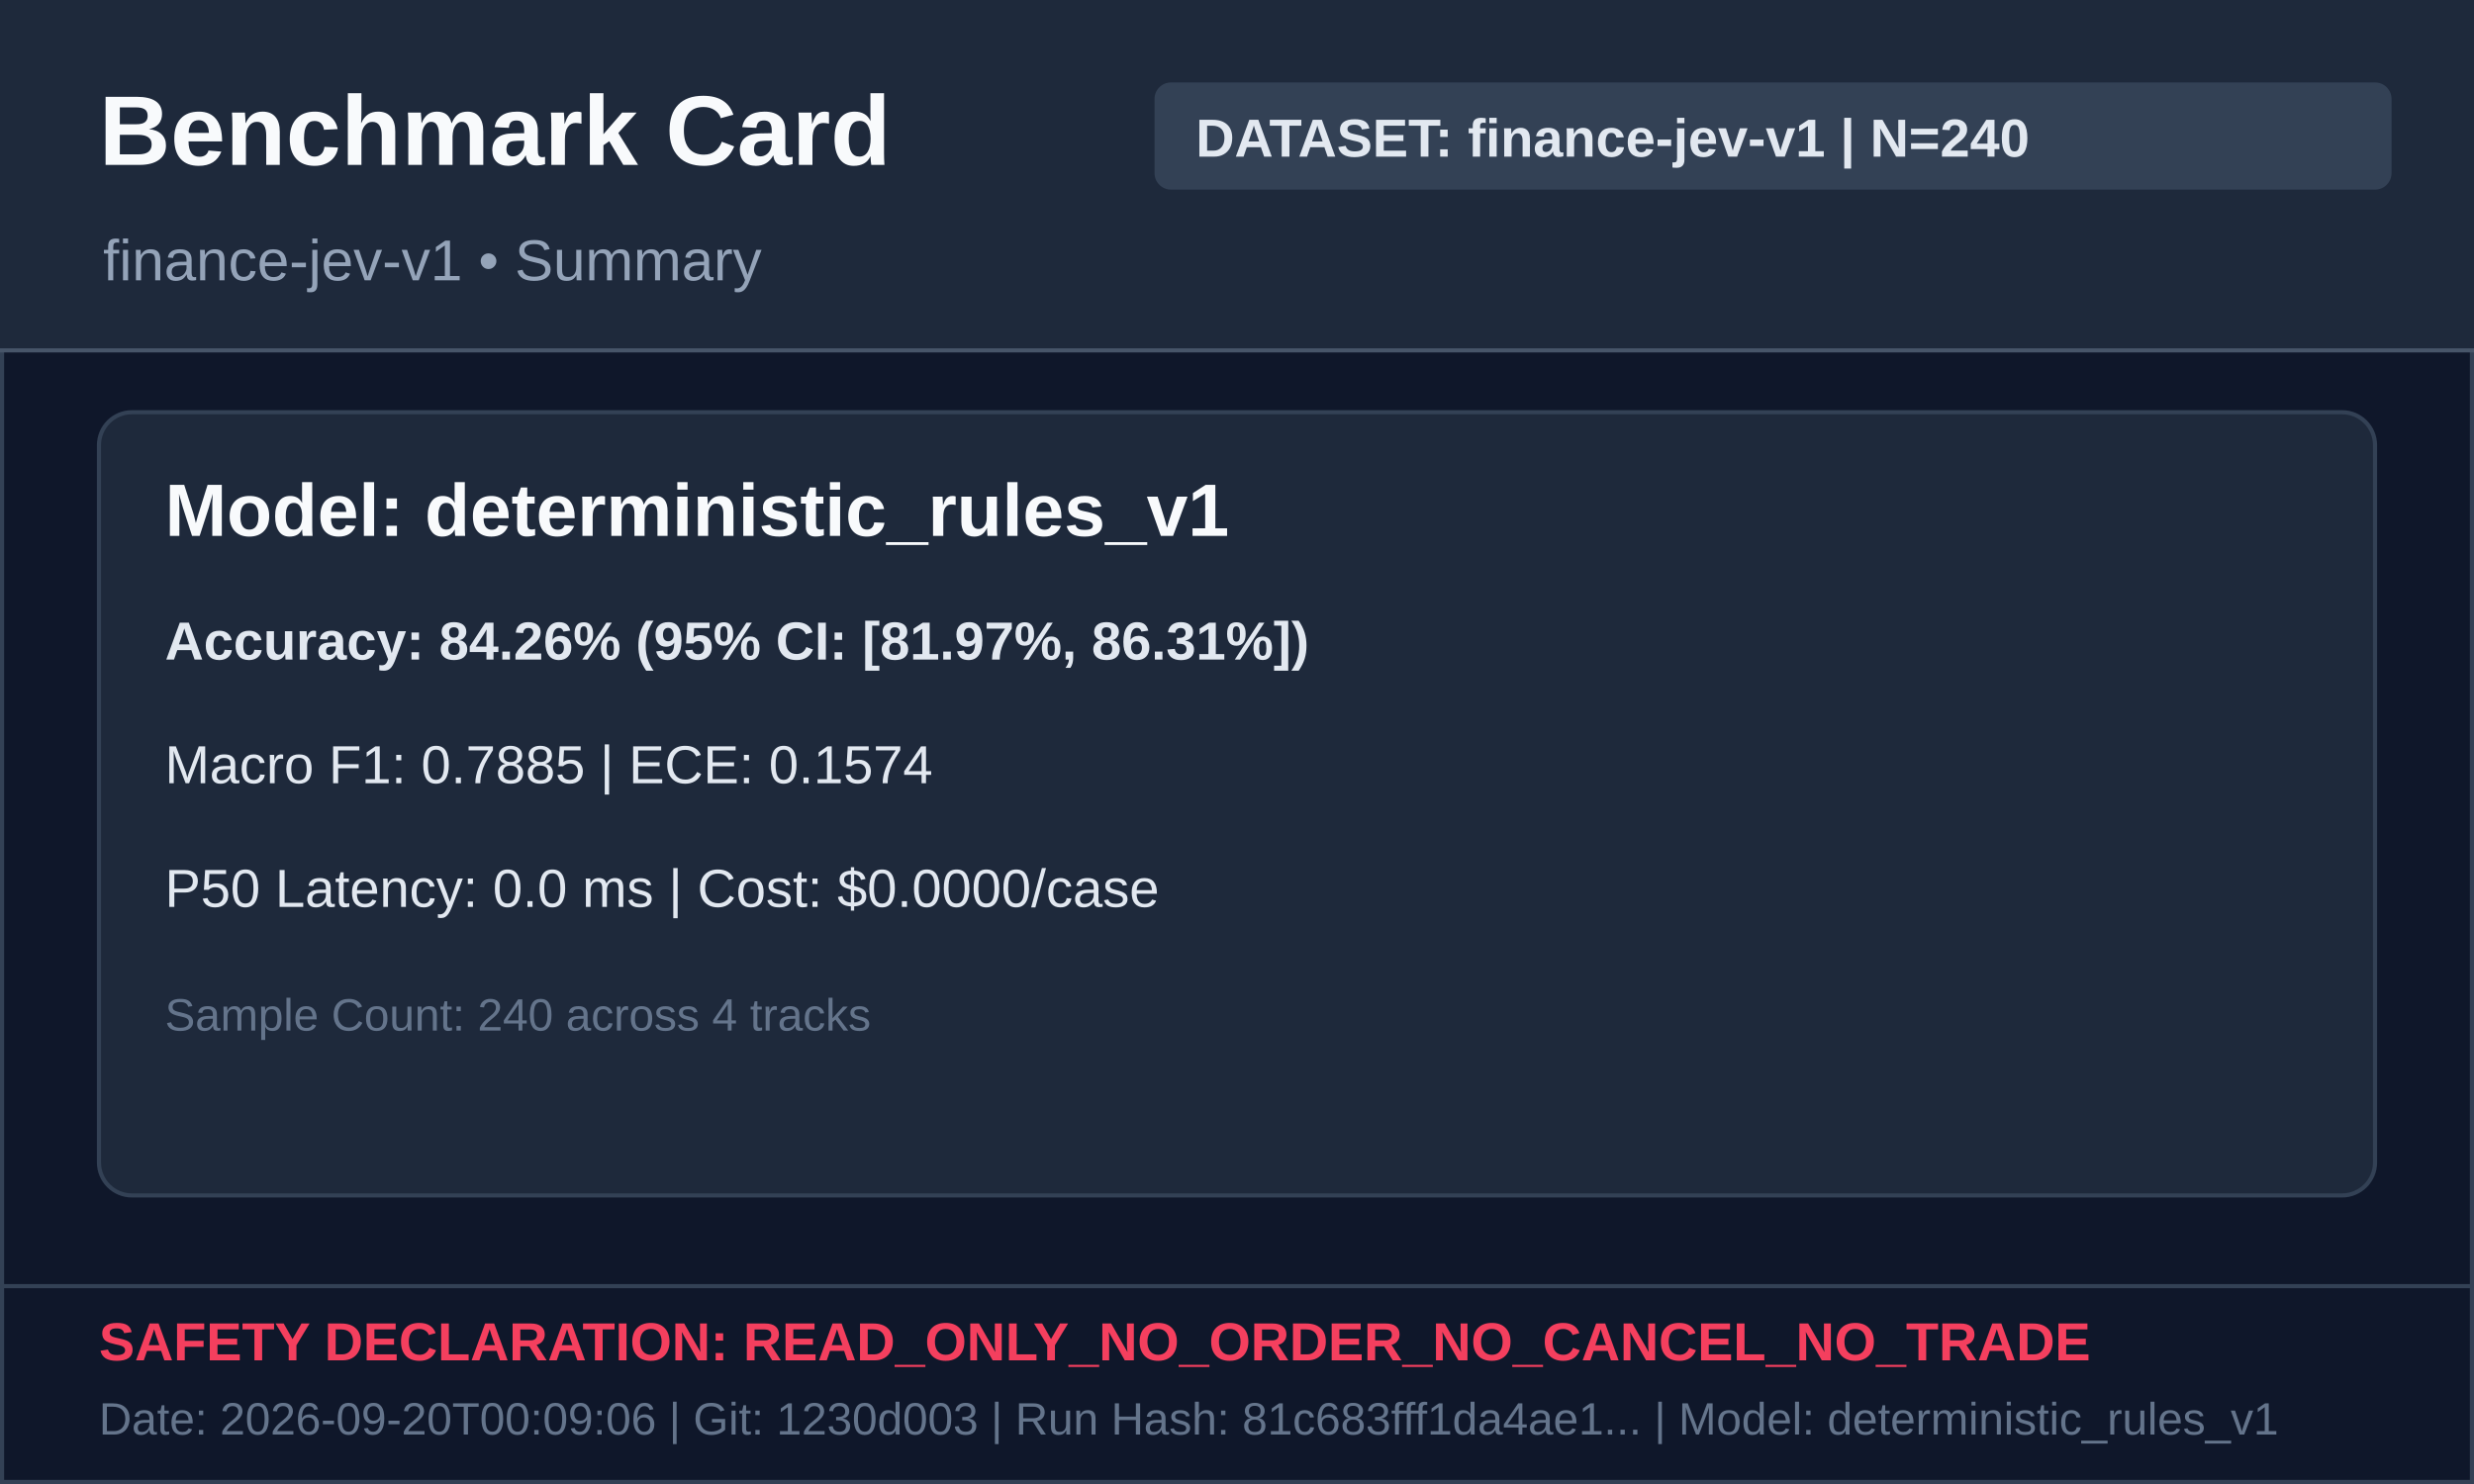
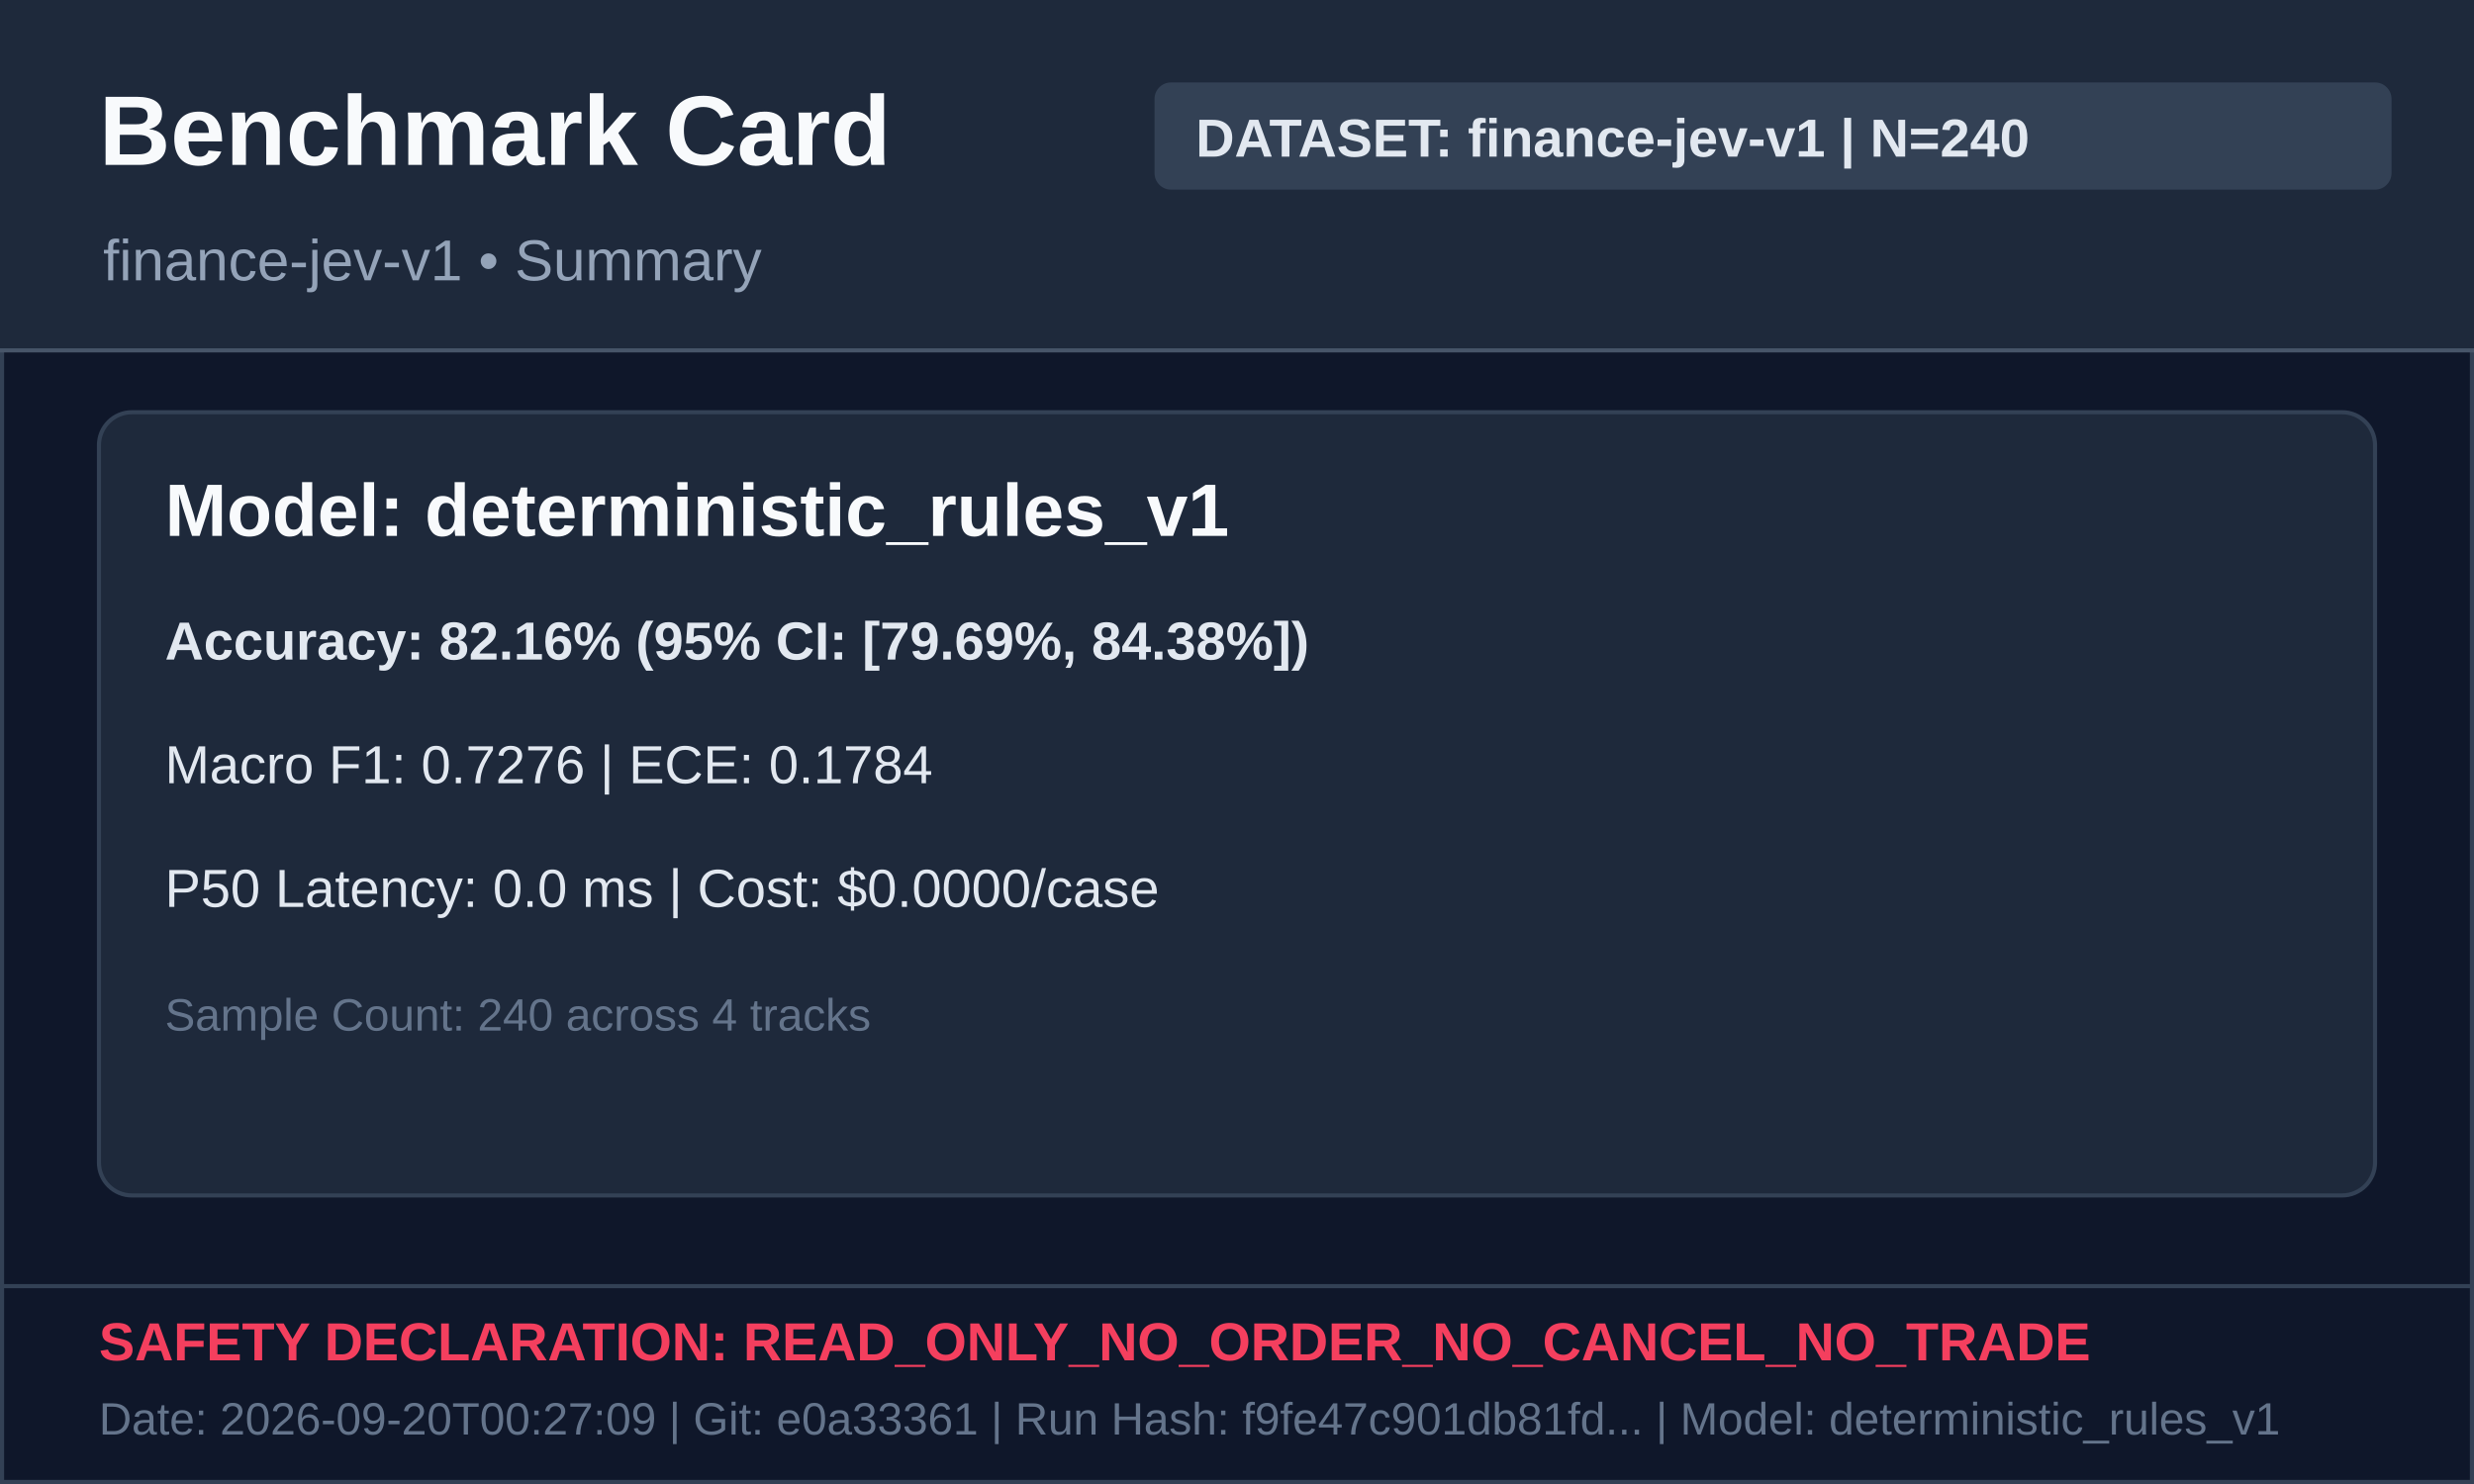
<svg xmlns="http://www.w3.org/2000/svg" width="600" height="360" viewBox="0 0 600 360">
  <style>
    .title { font-family: -apple-system, BlinkMacSystemFont, 'Segoe UI', Arial, sans-serif; font-size: 24px; font-weight: bold; fill: #f8fafc; }
    .subtitle { font-family: -apple-system, BlinkMacSystemFont, 'Segoe UI', Arial, sans-serif; font-size: 14px; fill: #94a3b8; }
    .heading { font-family: -apple-system, BlinkMacSystemFont, 'Segoe UI', Arial, sans-serif; font-size: 18px; font-weight: bold; fill: #f8fafc; }
    .body { font-family: -apple-system, BlinkMacSystemFont, 'Segoe UI', Arial, sans-serif; font-size: 13px; fill: #e2e8f0; }
    .meta { font-family: -apple-system, BlinkMacSystemFont, 'Segoe UI', Arial, sans-serif; font-size: 11px; fill: #64748b; }
    .safety { font-family: -apple-system, BlinkMacSystemFont, 'Segoe UI', Arial, sans-serif; font-size: 13px; font-weight: bold; fill: #f43f5e; }
  </style>
  <rect width="600" height="360" fill="#0f172a" stroke="#334155" stroke-width="2" />
  <rect width="600" height="85" fill="#1e293b" />
  <line x1="0" y1="85" x2="600" y2="85" stroke="#475569" stroke-width="1" />
  <rect x="280" y="20" width="300" height="26" rx="4" fill="#334155" />
  <text x="290" y="38" class="body" font-weight="bold">DATASET: finance-jev-v1 | N=240</text>
  <text x="24" y="40" class="title">Benchmark Card</text>
  <text x="25" y="68" class="subtitle">finance-jev-v1 • Summary</text>
  <rect x="24" y="100" width="552" height="190" rx="8" fill="#1e293b" stroke="#334155" />
  <text x="40" y="130" class="heading">Model: deterministic_rules_v1</text>
-   <text x="40" y="160" class="body" fill="#3b82f6" font-weight="bold">Accuracy: 84.26% (95% CI: [81.97%, 86.31%])</text>
-   <text x="40" y="190" class="body">Macro F1: 0.7885  |  ECE: 0.1574</text>
+   <text x="40" y="160" class="body" fill="#3b82f6" font-weight="bold">Accuracy: 82.16% (95% CI: [79.69%, 84.38%])</text>
+   <text x="40" y="190" class="body">Macro F1: 0.7276  |  ECE: 0.1784</text>
  <text x="40" y="220" class="body">P50 Latency: 0.0 ms  |  Cost: $0.0000/case</text>
  <text x="40" y="250" class="meta">Sample Count: 240 across 4 tracks</text>
  <line x1="0" y1="312" x2="600" y2="312" stroke="#334155" stroke-width="1" />
  <text x="24" y="330" class="safety">SAFETY DECLARATION: READ_ONLY_NO_ORDER_NO_CANCEL_NO_TRADE</text>
-   <text x="24" y="348" class="meta">Date: 2026-09-20T00:09:06 | Git: 1230d003 | Run Hash: 81c683fff1da4ae1... | Model: deterministic_rules_v1</text>
+   <text x="24" y="348" class="meta">Date: 2026-09-20T00:27:09 | Git: e0a33361 | Run Hash: f9fe47c901db81fd... | Model: deterministic_rules_v1</text>
</svg>
